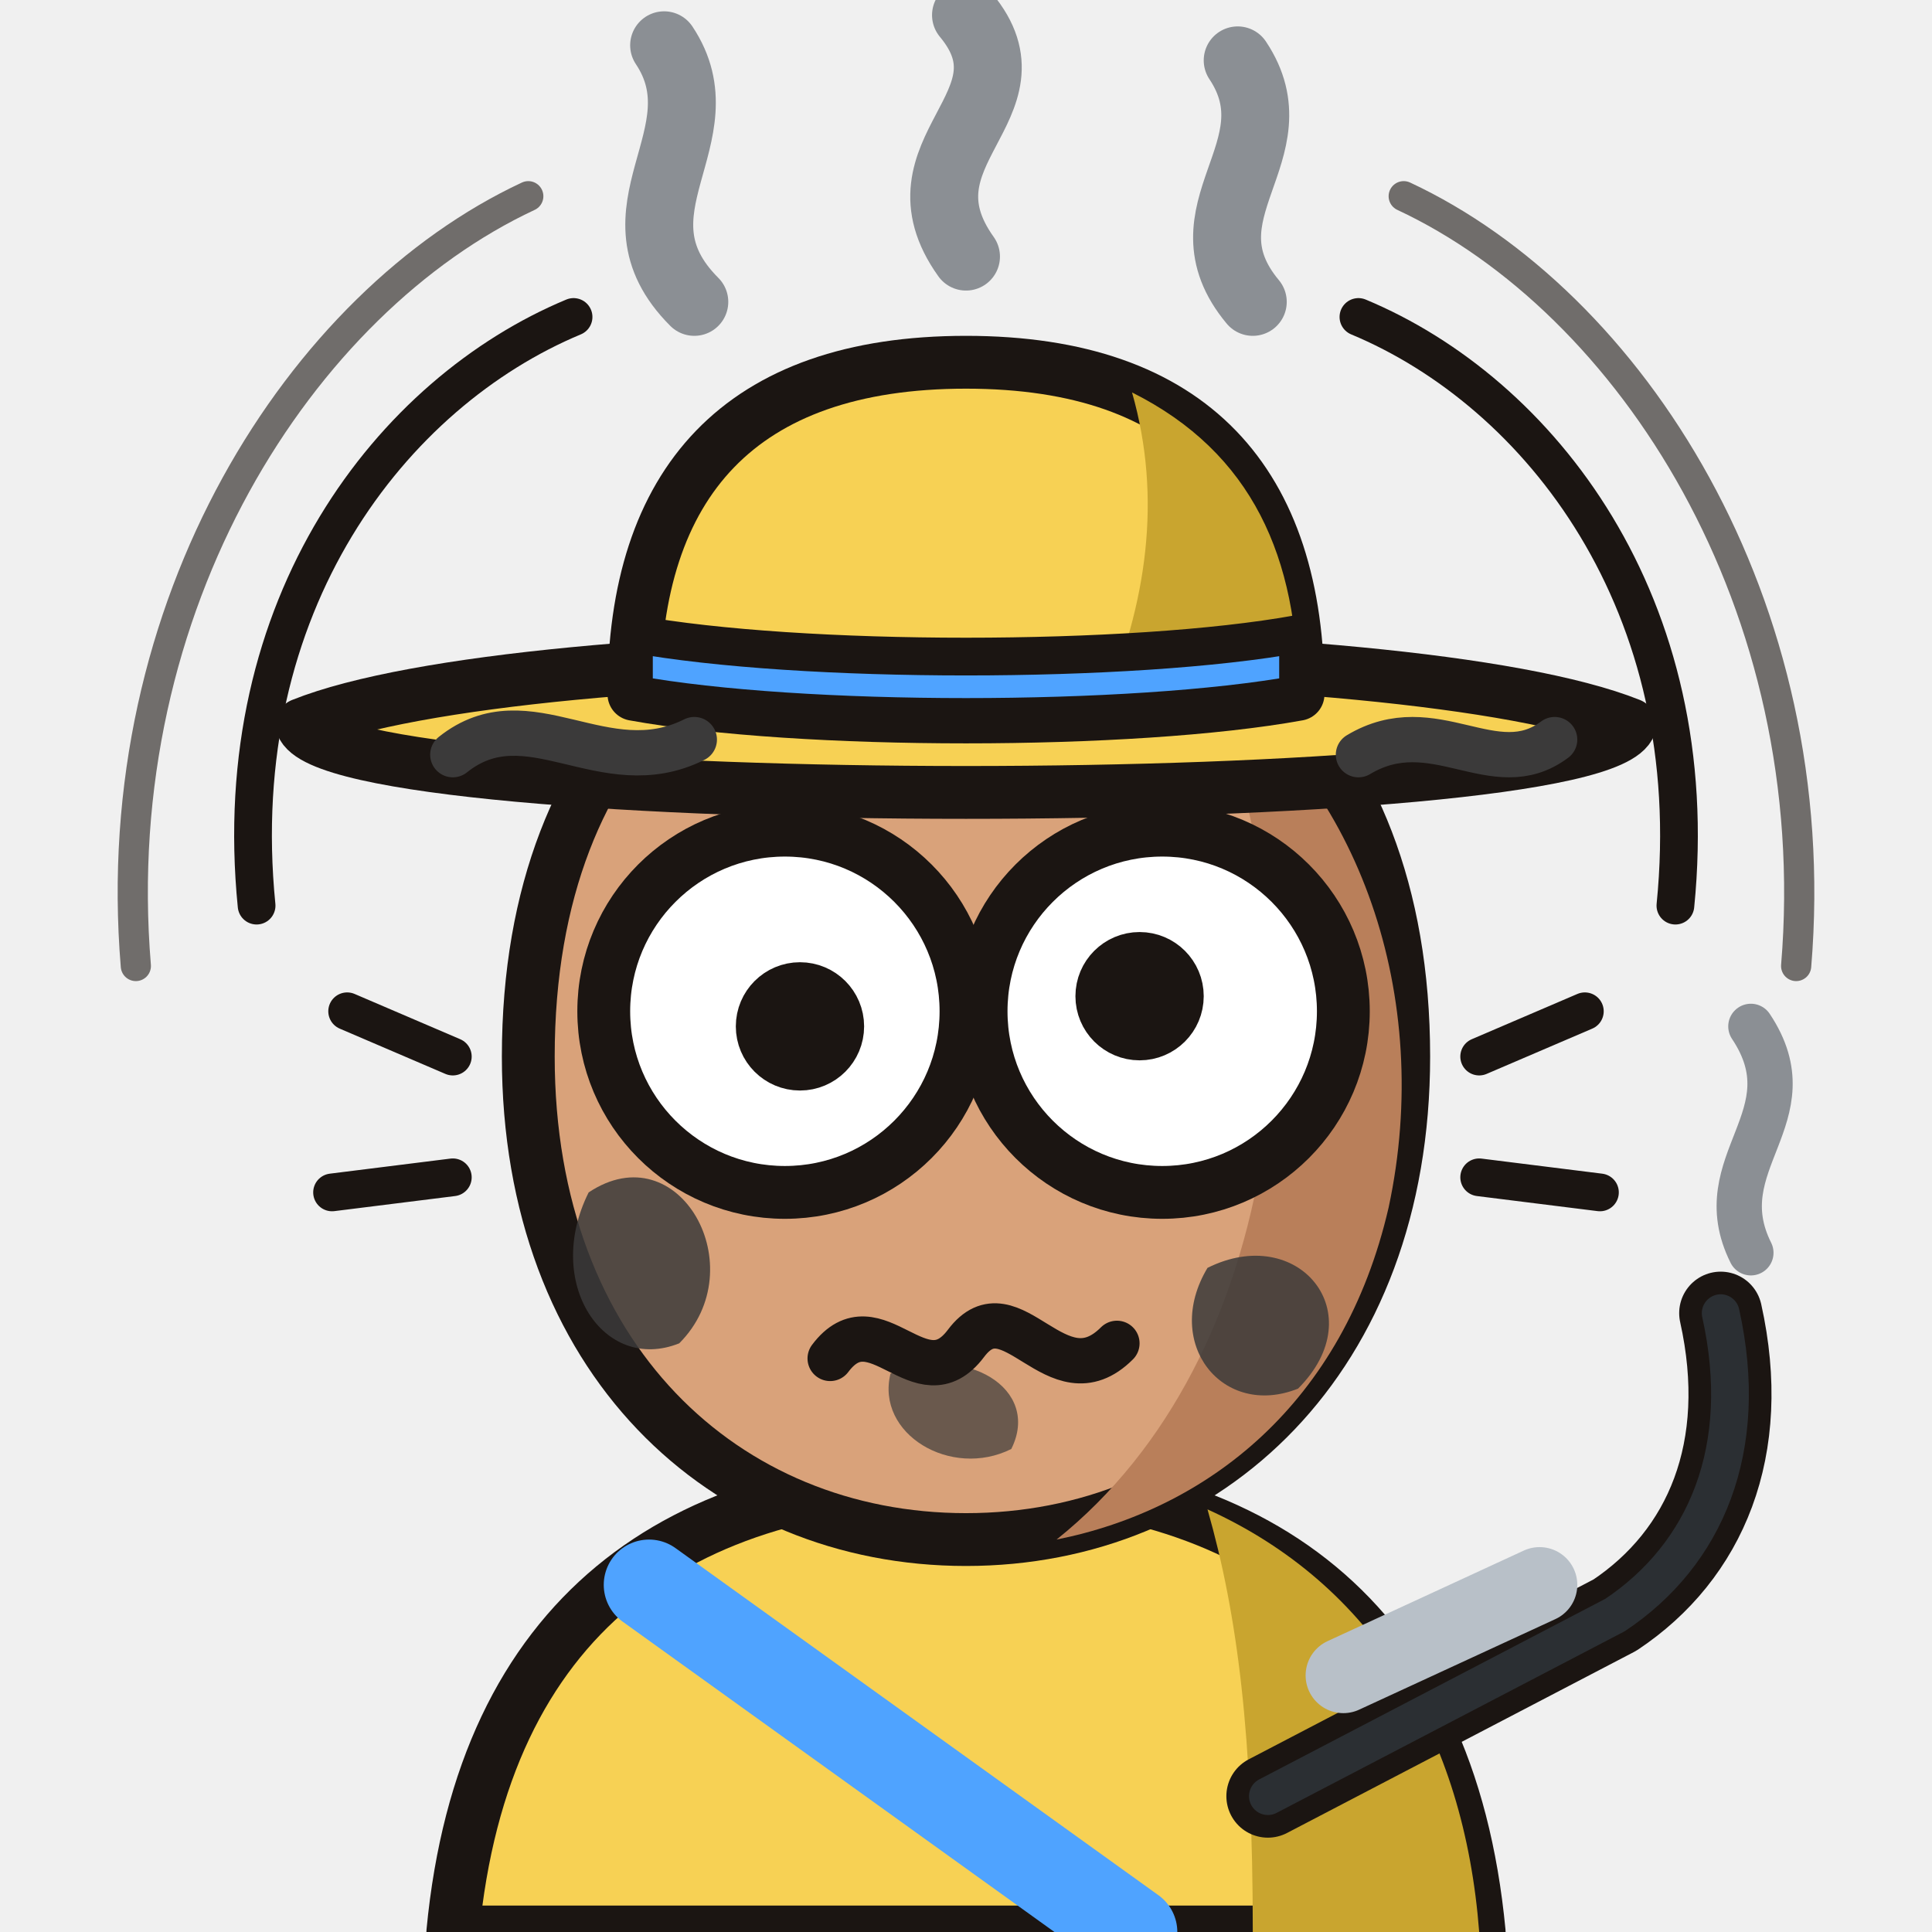
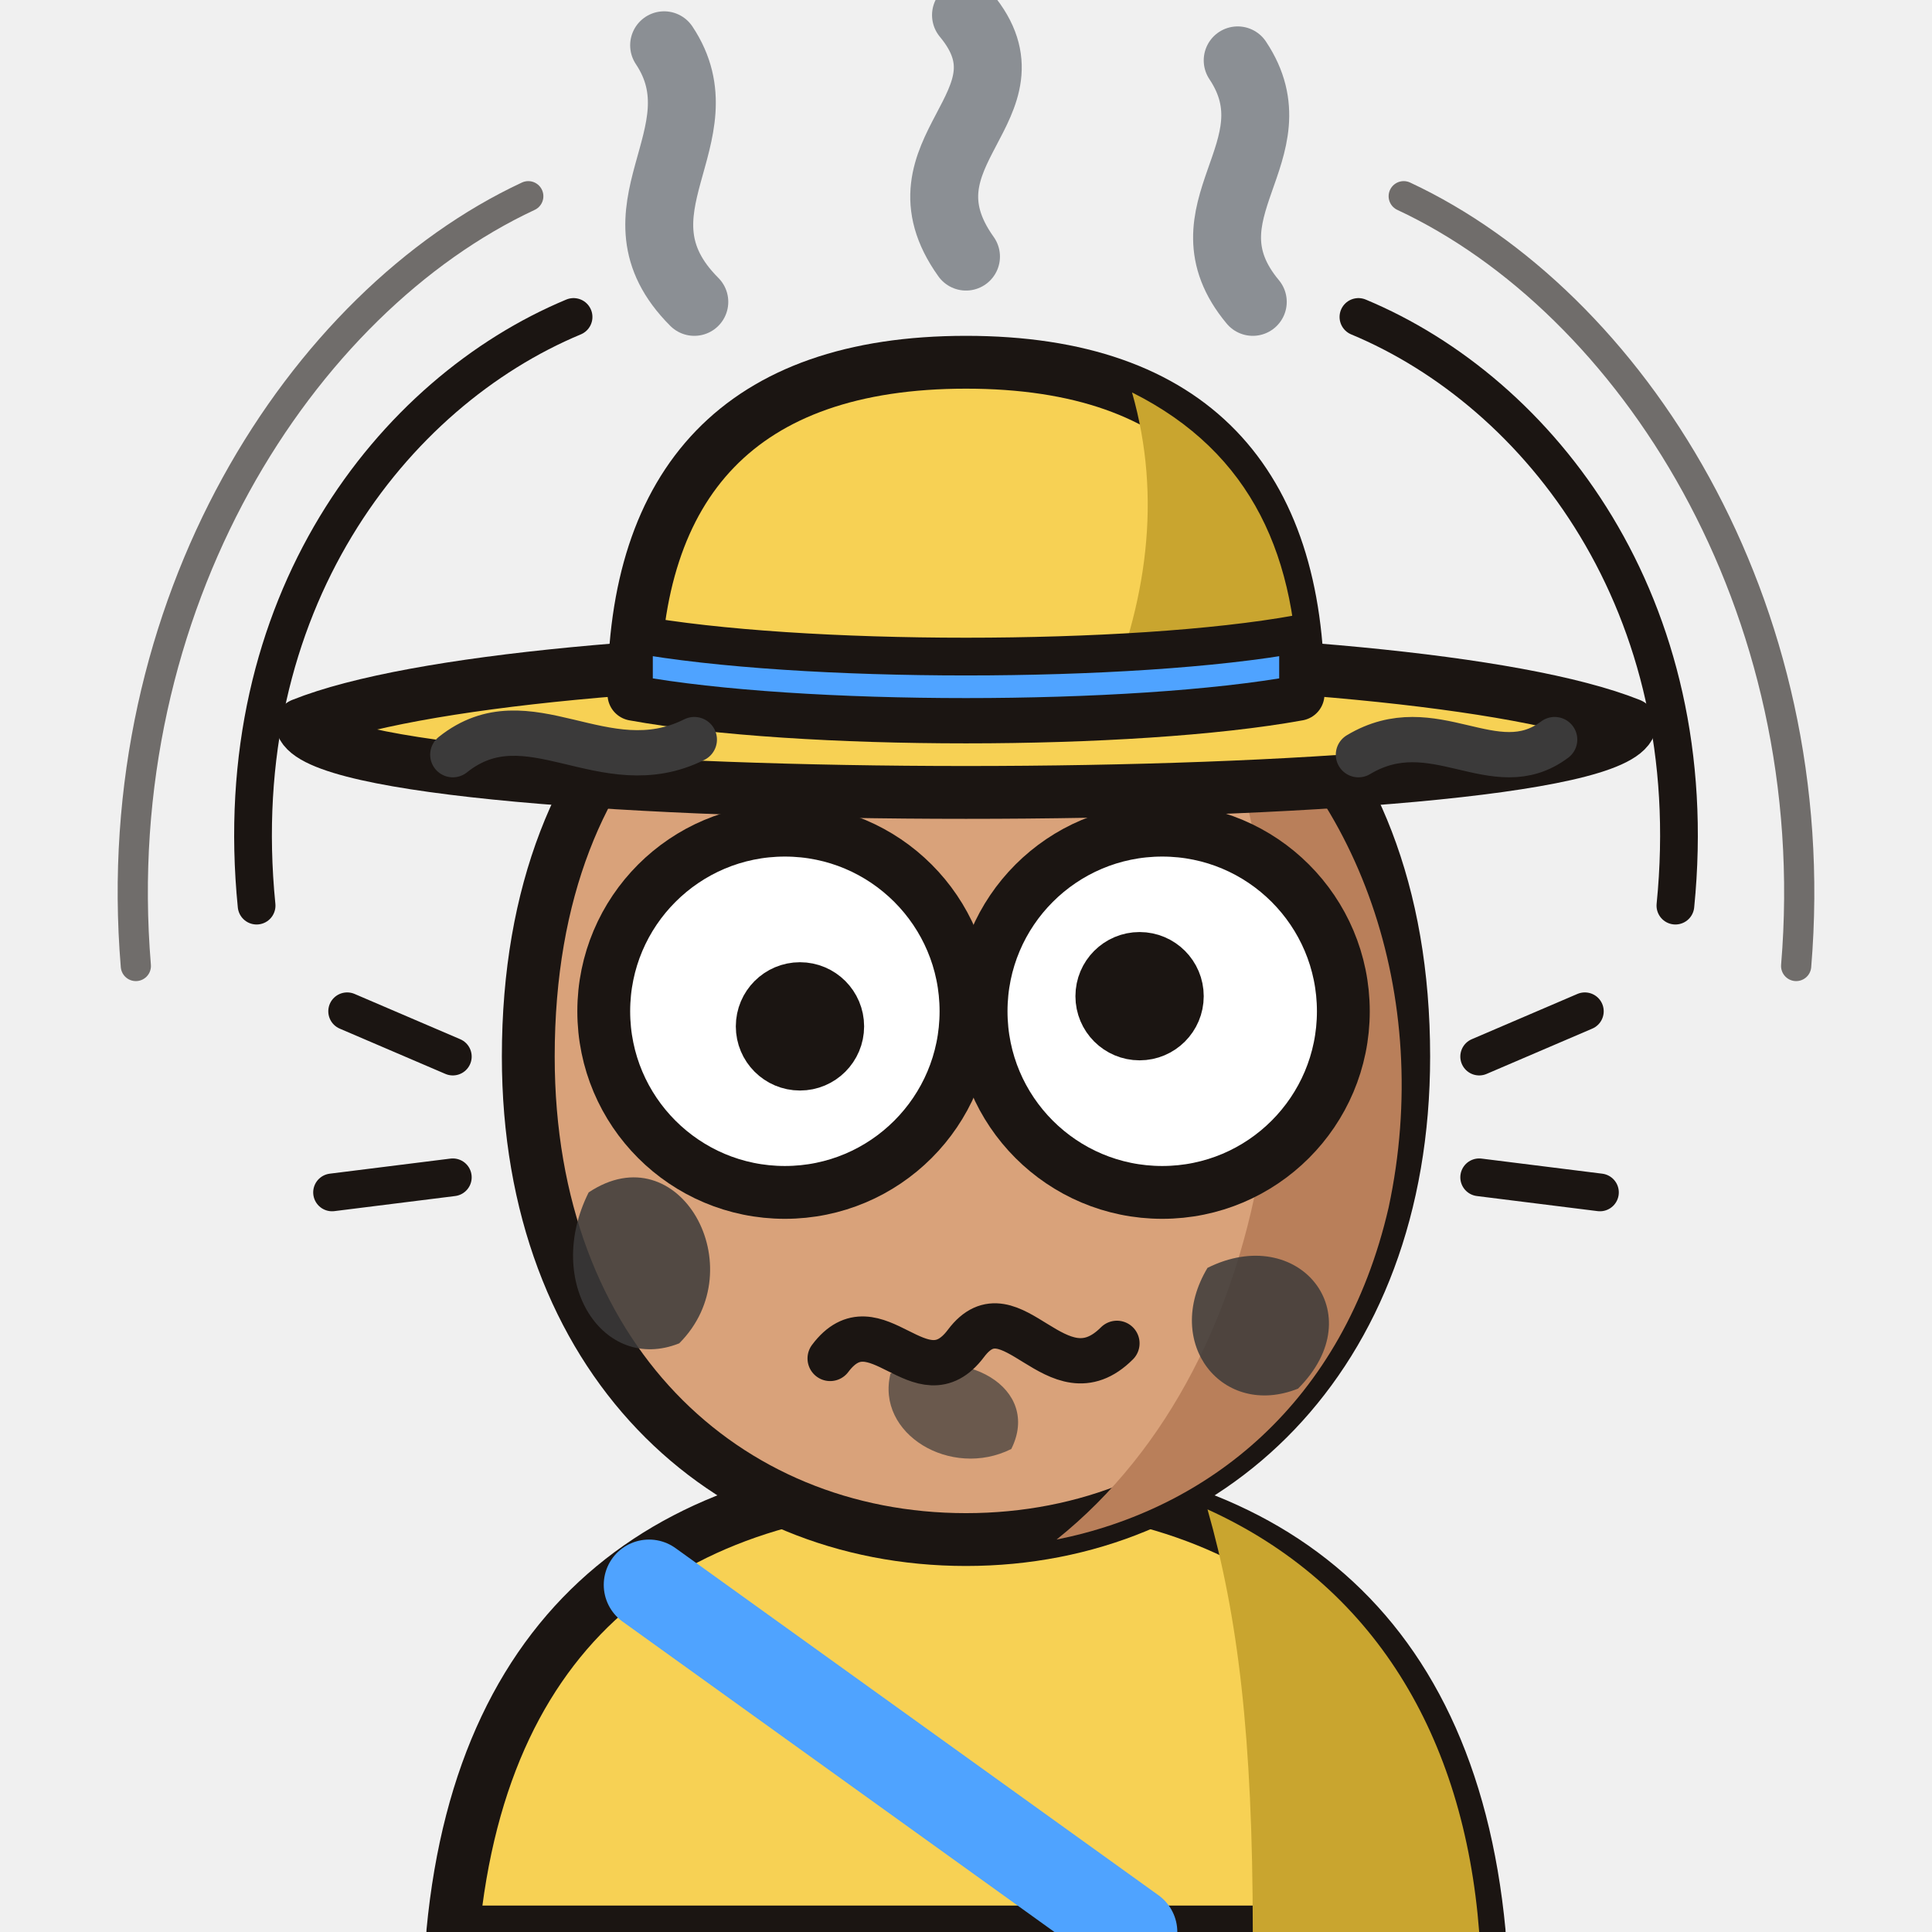
<svg xmlns="http://www.w3.org/2000/svg" viewBox="0 0 256 256" width="256" height="256">
  <g stroke="#1b1512" stroke-width="7" stroke-linejoin="round" stroke-linecap="round" fill="none">
    <path d="M34 120 C30 80 52 52 76 42" stroke-width="5" />
    <path d="M18 128 C14 80 40 40 70 26" stroke-width="4" opacity="0.6" />
    <path d="M222 120 C226 80 204 52 180 42" stroke-width="5" />
    <path d="M238 128 C242 80 216 40 186 26" stroke-width="4" opacity="0.6" />
    <path d="M92 40 C80 28 96 18 88 6" stroke="#8b8f94" stroke-width="9" />
    <path d="M128 34 C118 20 138 14 128 2" stroke="#8b8f94" stroke-width="9" />
    <path d="M166 40 C156 28 172 20 164 8" stroke="#8b8f94" stroke-width="9" />
    <path d="M60 256 C64 214 90 196 128 196 C166 196 192 214 196 256 Z" fill="#f7d154" />
    <path d="M160 200 C182 210 194 230 196 256 L166 256 C166 230 164 214 160 200 Z" fill="#c9a52f" stroke="none" />
    <path d="M86 210 L150 256" stroke="#4fa3ff" stroke-width="12" />
-     <path d="M168 238 L214 214 C226 206 232 192 228 174" stroke-width="11" />
-     <path d="M168 238 L214 214 C226 206 232 192 228 174" stroke="#2b2f33" stroke-width="5" />
-     <path d="M178 222 L204 210" stroke="#b8c0c8" stroke-width="10" />
-     <path d="M232 166 C226 154 240 148 232 136" stroke="#8b8f94" stroke-width="6" />
    <path d="M70 140 C70 96 98 76 128 76 C158 76 186 96 186 140 C186 180 160 204 128 204 C96 204 70 180 70 140 Z" fill="#d9a27a" />
    <path d="M160 90 C180 104 190 132 184 160 C178 186 160 200 140 204 C170 180 176 130 160 90 Z" fill="#b97f5a" stroke="none" />
    <path d="M78 158 C90 150 100 168 90 178 C80 182 72 170 78 158 Z" fill="#3b3a3a" stroke="none" opacity="0.85" />
    <path d="M160 168 C172 162 182 174 172 184 C162 188 154 178 160 168 Z" fill="#3b3a3a" stroke="none" opacity="0.85" />
    <path d="M118 182 C128 178 138 184 134 192 C126 196 116 190 118 182 Z" fill="#3b3a3a" stroke="none" opacity="0.7" />
    <circle cx="104" cy="134" r="24" fill="#fff" />
    <circle cx="154" cy="134" r="24" fill="#fff" />
    <circle cx="106" cy="136" r="5" fill="#1b1512" />
    <circle cx="151" cy="132" r="5" fill="#1b1512" />
    <path d="M110 180 C116 172 122 186 128 178 C134 170 140 186 148 178" stroke-width="6" />
    <path d="M40 96 C70 84 186 84 216 96 C212 108 44 108 40 96 Z" fill="#f7d154" />
    <path d="M84 92 C84 64 98 48 128 48 C158 48 172 64 172 92 C150 96 106 96 84 92 Z" fill="#f7d154" />
    <path d="M150 52 C166 60 172 74 172 92 C162 94 154 94 146 94 C152 80 154 66 150 52 Z" fill="#c9a52f" stroke="none" />
    <path d="M84 84 C106 88 150 88 172 84 L172 92 C150 96 106 96 84 92 Z" fill="#4fa3ff" stroke-width="5" />
    <path d="M60 100 C70 92 80 104 92 98 M180 100 C190 94 198 104 206 98" stroke="#3b3a3a" stroke-width="6" />
    <path d="M196 140 L210 134 M196 156 L212 158 M60 140 L46 134 M60 156 L44 158" stroke-width="5" />
  </g>
</svg>
